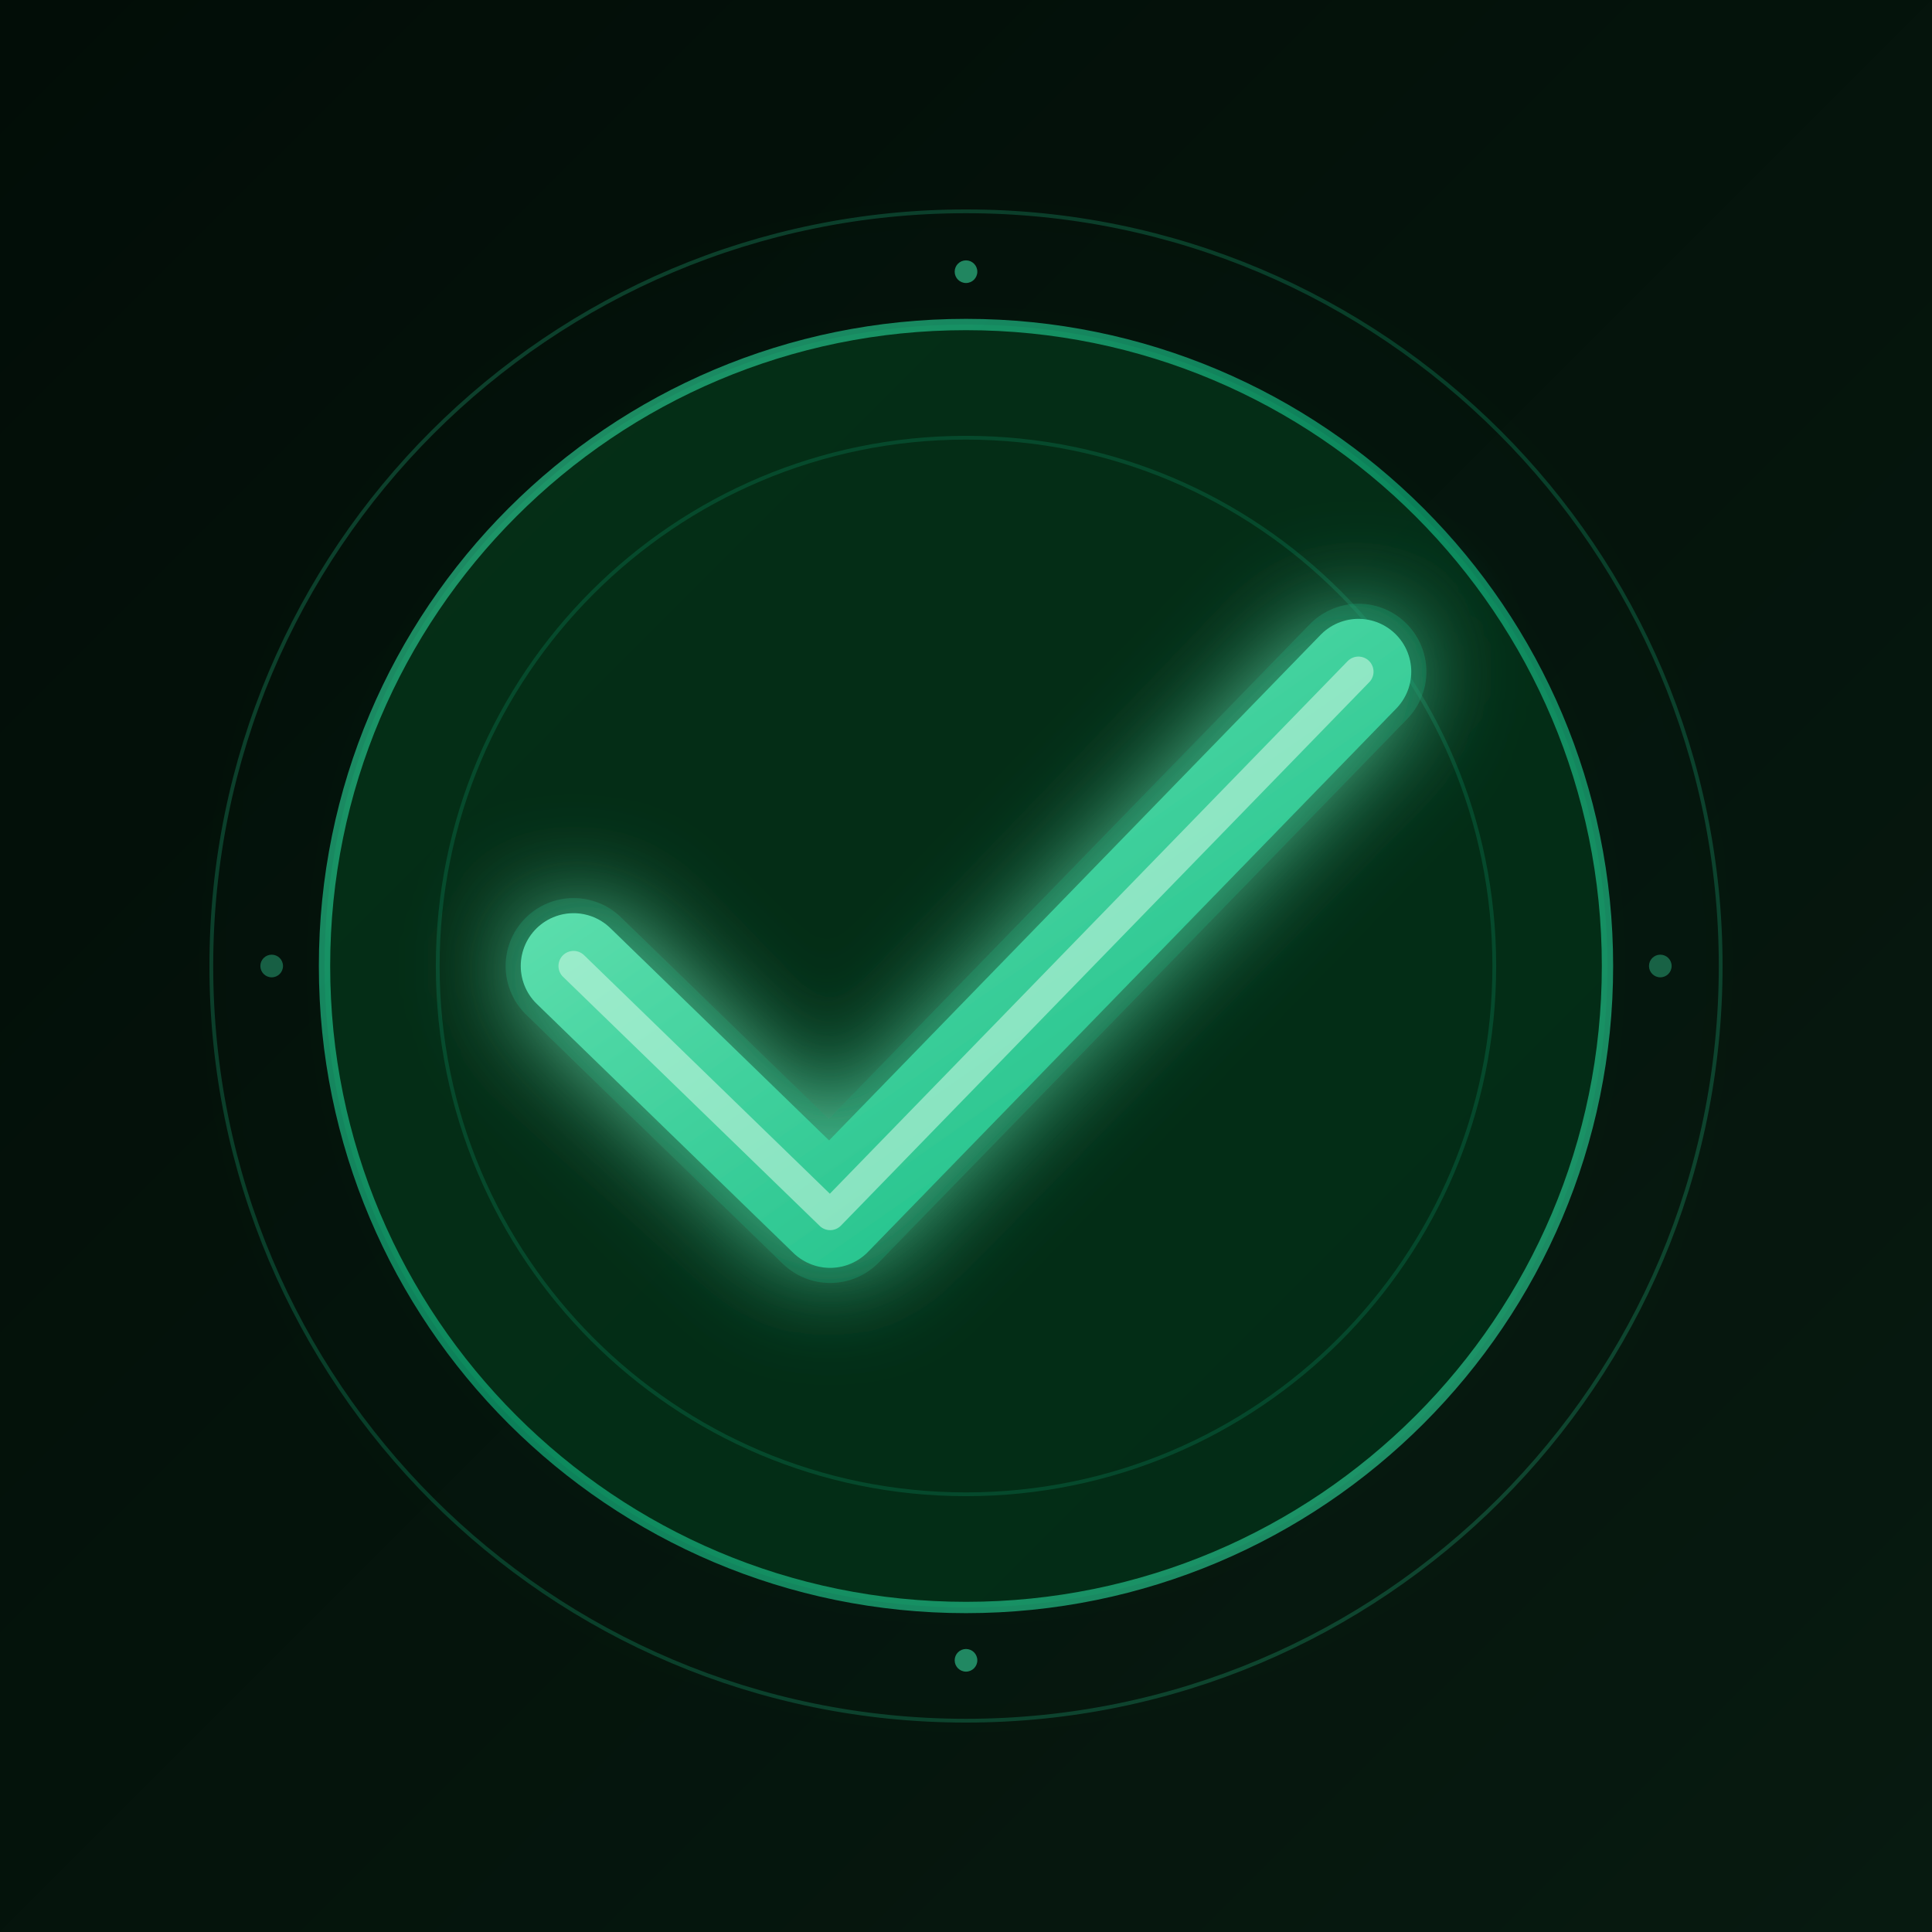
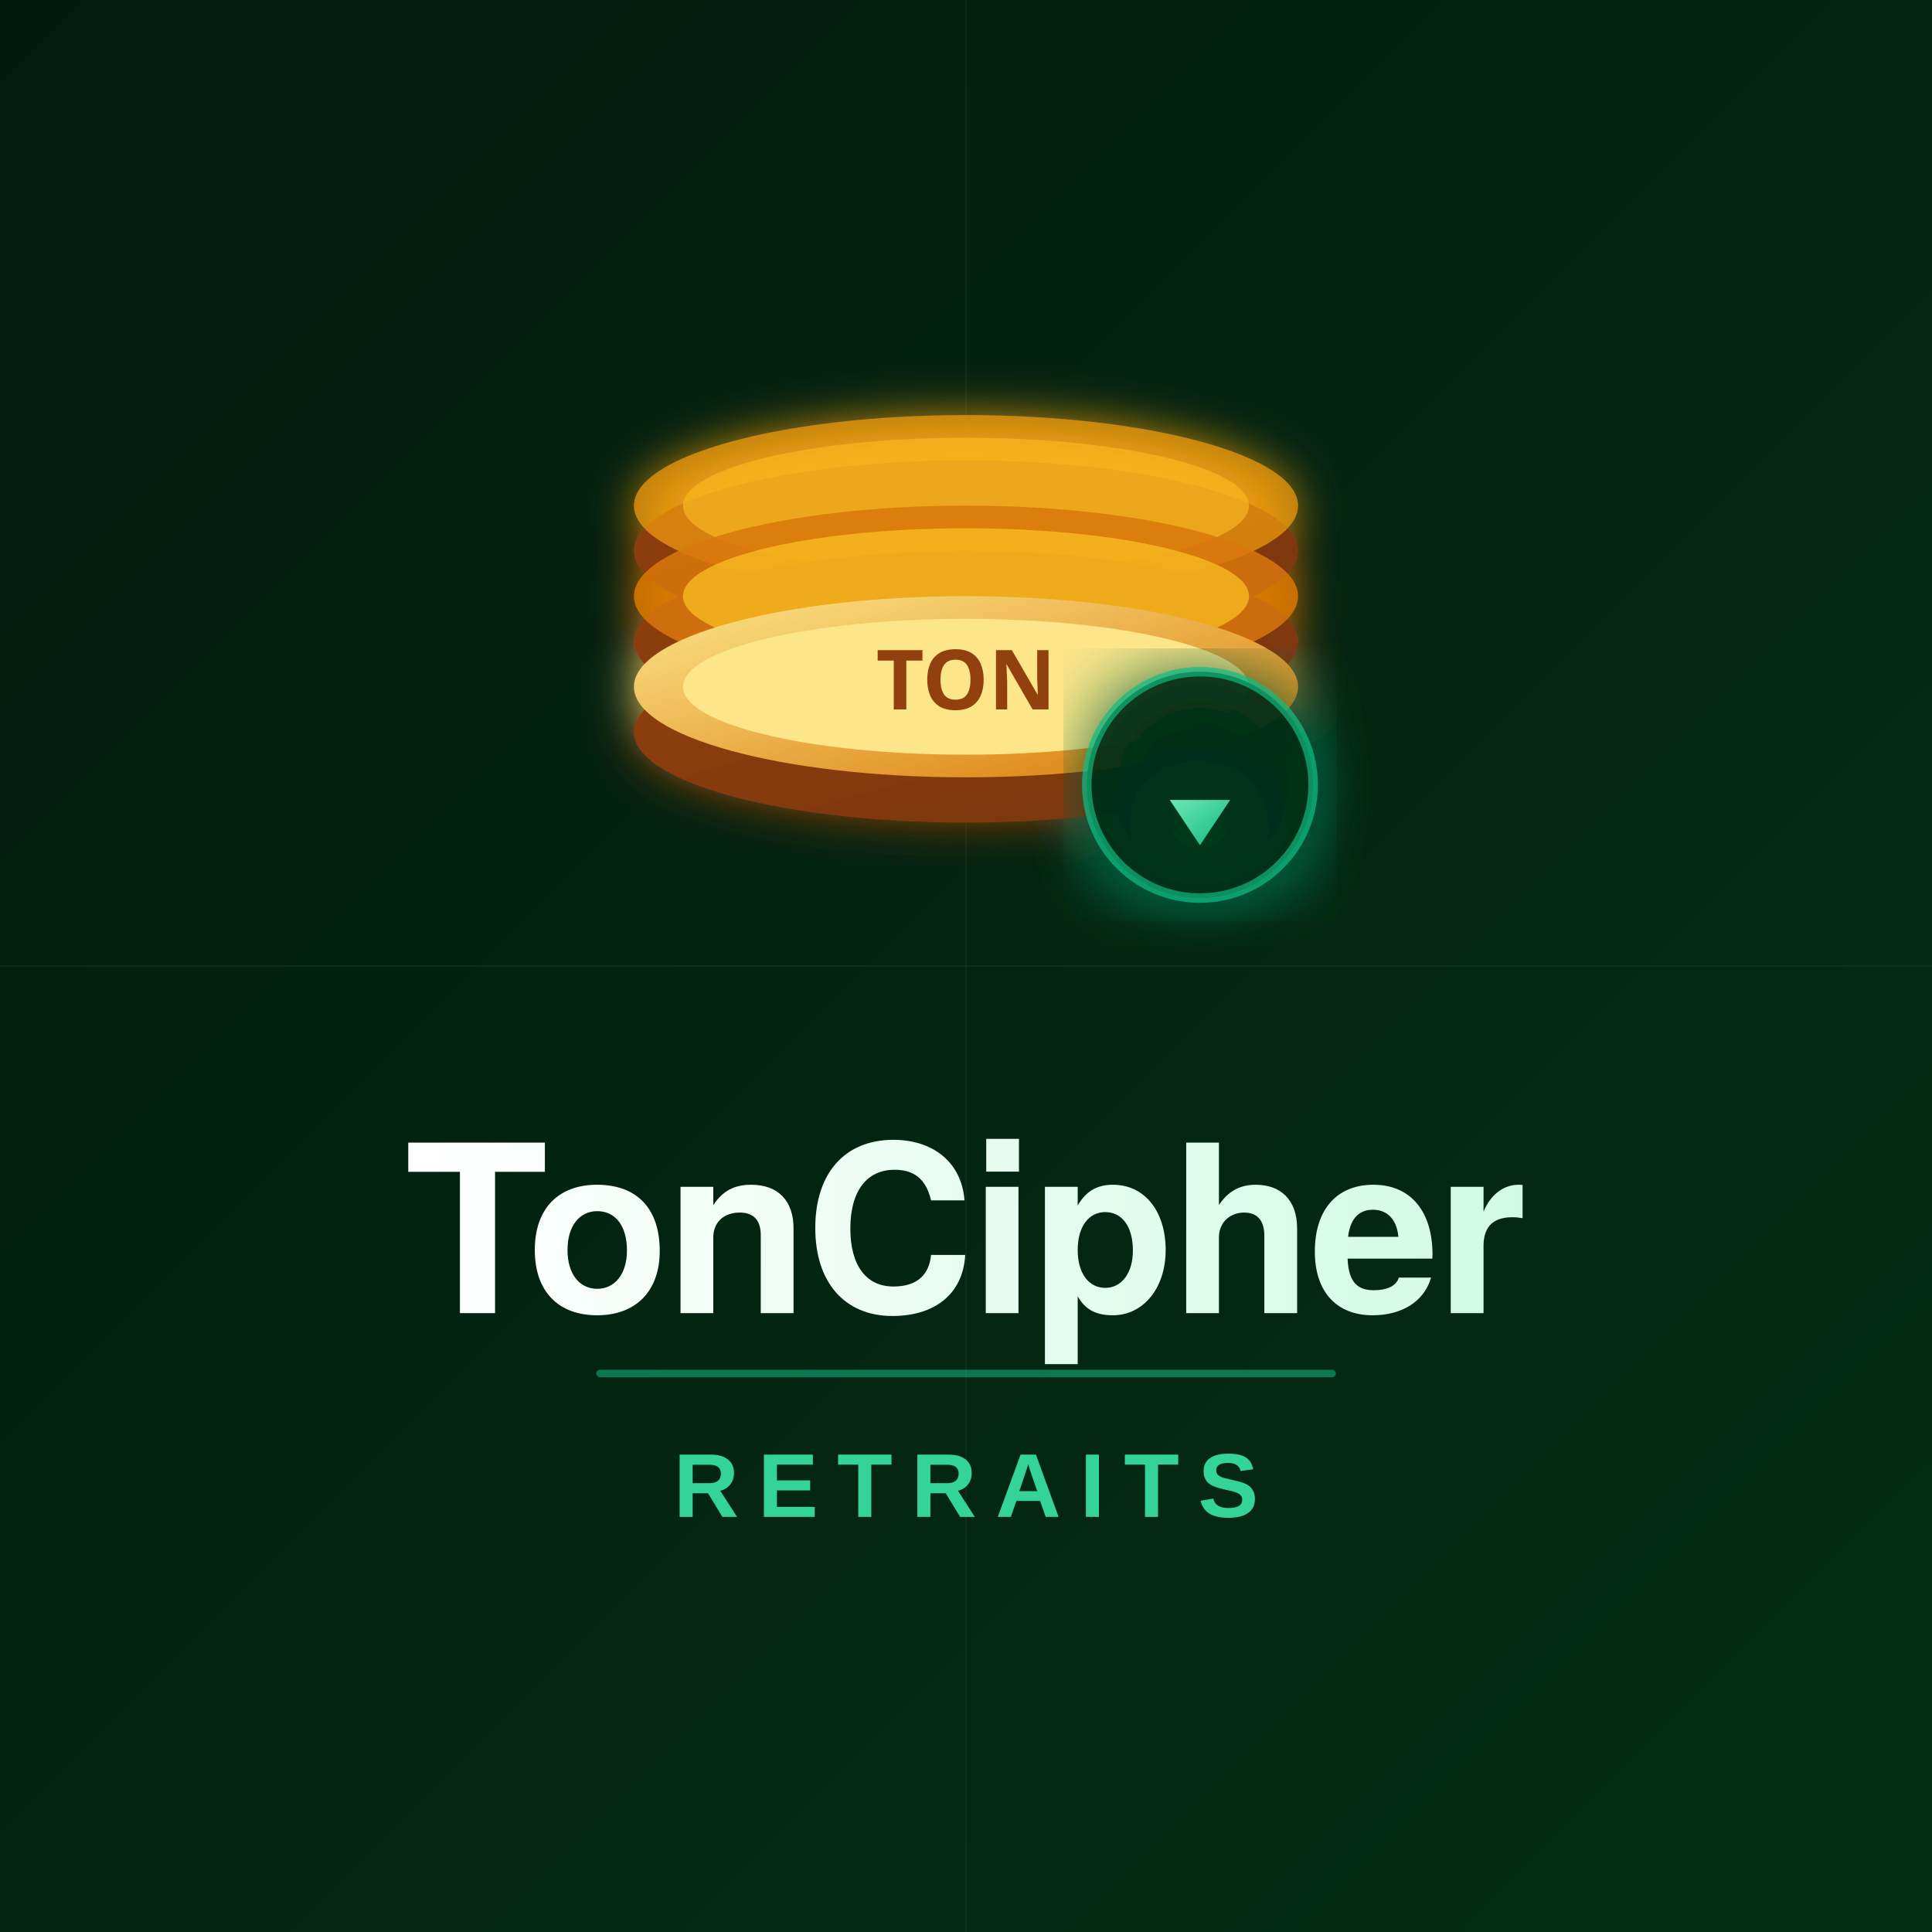
<svg xmlns="http://www.w3.org/2000/svg" viewBox="0 0 512 512" width="512" height="512">
  <defs>
    <linearGradient id="bg" x1="0%" y1="0%" x2="100%" y2="100%">
-       <stop offset="0%" stop-color="#020d07" />
-       <stop offset="100%" stop-color="#071a10" />
+       <stop offset="0%" stop-color="#021a0e" />
+       <stop offset="100%" stop-color="#052e16" />
    </linearGradient>
-     <linearGradient id="ring" x1="0%" y1="0%" x2="100%" y2="100%">
-       <stop offset="0%" stop-color="#34d399" />
-       <stop offset="50%" stop-color="#10b981" />
-       <stop offset="100%" stop-color="#34d399" />
+     <linearGradient id="coingrad" x1="0%" y1="0%" x2="100%" y2="100%">
+       <stop offset="0%" stop-color="#fde68a" />
+       <stop offset="100%" stop-color="#d97706" />
    </linearGradient>
-     <linearGradient id="inner" x1="0%" y1="0%" x2="100%" y2="100%">
-       <stop offset="0%" stop-color="#052e16" />
-       <stop offset="100%" stop-color="#022c16" />
+     <linearGradient id="coinside" x1="0%" y1="0%" x2="100%" y2="100%">
+       <stop offset="0%" stop-color="#92400e" />
+       <stop offset="100%" stop-color="#78350f" />
    </linearGradient>
-     <linearGradient id="check" x1="0%" y1="0%" x2="100%" y2="100%">
+     <linearGradient id="arrowgrad" x1="0%" y1="0%" x2="100%" y2="100%">
      <stop offset="0%" stop-color="#6ee7b7" />
      <stop offset="100%" stop-color="#10b981" />
    </linearGradient>
-     <filter id="glow" x="-40%" y="-40%" width="180%" height="180%">
-       <feGaussianBlur stdDeviation="14" result="blur" />
+     <linearGradient id="textgrad" x1="0%" y1="0%" x2="100%" y2="0%">
+       <stop offset="0%" stop-color="#ffffff" />
+       <stop offset="100%" stop-color="#d1fae5" />
+     </linearGradient>
+     <filter id="glow">
+       <feGaussianBlur stdDeviation="10" result="b" />
      <feMerge>
-         <feMergeNode in="blur" />
+         <feMergeNode in="b" />
        <feMergeNode in="SourceGraphic" />
      </feMerge>
    </filter>
-     <filter id="ambient" x="-100%" y="-100%" width="300%" height="300%">
-       <feGaussianBlur stdDeviation="50" result="blur" />
+     <filter id="coinglow">
+       <feGaussianBlur stdDeviation="6" result="b" />
      <feMerge>
-         <feMergeNode in="blur" />
+         <feMergeNode in="b" />
        <feMergeNode in="SourceGraphic" />
      </feMerge>
    </filter>
  </defs>
  <rect width="512" height="512" fill="url(#bg)" />
-   <circle cx="256" cy="256" r="130" fill="#10b981" opacity="0.06" filter="url(#ambient)" />
-   <circle cx="256" cy="256" r="200" fill="none" stroke="url(#ring)" stroke-width="1" opacity="0.25" />
-   <circle cx="256" cy="256" r="170" fill="url(#inner)" />
-   <circle cx="256" cy="256" r="170" fill="none" stroke="url(#ring)" stroke-width="3" opacity="0.65" />
-   <circle cx="256" cy="256" r="140" fill="none" stroke="#10b981" stroke-width="1" opacity="0.2" />
-   <g filter="url(#glow)">
-     <polyline points="152,256  220,322  360,178" fill="none" stroke="#059669" stroke-width="36" stroke-linecap="round" stroke-linejoin="round" opacity="0.4" />
-     <polyline points="152,256  220,322  360,178" fill="none" stroke="url(#check)" stroke-width="28" stroke-linecap="round" stroke-linejoin="round" />
-     <polyline points="152,256  220,322  360,178" fill="none" stroke="#d1fae5" stroke-width="8" stroke-linecap="round" stroke-linejoin="round" opacity="0.55" />
+   <line x1="0" y1="256" x2="512" y2="256" stroke="#ffffff" stroke-width="0.4" opacity="0.04" />
+   <line x1="256" y1="0" x2="256" y2="512" stroke="#ffffff" stroke-width="0.4" opacity="0.04" />
+   <g transform="translate(256,178)" filter="url(#coinglow)">
+     <ellipse cx="0" cy="-32" rx="88" ry="24" fill="url(#coinside)" />
+     <ellipse cx="0" cy="-44" rx="88" ry="24" fill="#f59e0b" opacity="0.7" />
+     <ellipse cx="0" cy="-44" rx="75" ry="18" fill="#fbbf24" opacity="0.6" />
+     <ellipse cx="0" cy="-8" rx="88" ry="24" fill="url(#coinside)" />
+     <ellipse cx="0" cy="-20" rx="88" ry="24" fill="#d97706" opacity="0.85" />
+     <ellipse cx="0" cy="-20" rx="75" ry="18" fill="#fbbf24" opacity="0.75" />
+     <ellipse cx="0" cy="16" rx="88" ry="24" fill="url(#coinside)" />
+     <ellipse cx="0" cy="4" rx="88" ry="24" fill="url(#coingrad)" />
+     <ellipse cx="0" cy="4" rx="75" ry="18" fill="#fde68a" />
+     <text x="0" y="10" font-family="'Arial Black',sans-serif" font-weight="900" font-size="22" fill="#92400e" text-anchor="middle">TON</text>
+     <g transform="translate(62, 30)" filter="url(#glow)">
+       <circle cx="0" cy="0" r="30" fill="#052e16" opacity="0.9" />
+       <circle cx="0" cy="0" r="30" fill="none" stroke="#10b981" stroke-width="2.5" opacity="0.7" />
+       <line x1="0" y1="-12" x2="0" y2="10" stroke="url(#arrowgrad)" stroke-width="5" stroke-linecap="round" />
+       <polygon points="0,16 -8,4 8,4" fill="url(#arrowgrad)" />
+     </g>
  </g>
-   <circle cx="256" cy="72" r="3" fill="#34d399" opacity="0.6" />
-   <circle cx="440" cy="256" r="3" fill="#34d399" opacity="0.4" />
-   <circle cx="256" cy="440" r="3" fill="#34d399" opacity="0.6" />
-   <circle cx="72" cy="256" r="3" fill="#34d399" opacity="0.4" />
+   <text x="256" y="348" font-family="'Arial Black','Impact','Helvetica Neue',sans-serif" font-weight="900" font-size="62" fill="url(#textgrad)" text-anchor="middle" letter-spacing="-1">TonCipher</text>
+   <rect x="158" y="363" width="196" height="2" rx="1" fill="#10b981" opacity="0.55" />
+   <text x="256" y="402" font-family="'Arial','Helvetica Neue',sans-serif" font-weight="700" font-size="24" fill="#34d399" text-anchor="middle" letter-spacing="5">RETRAITS</text>
</svg>
